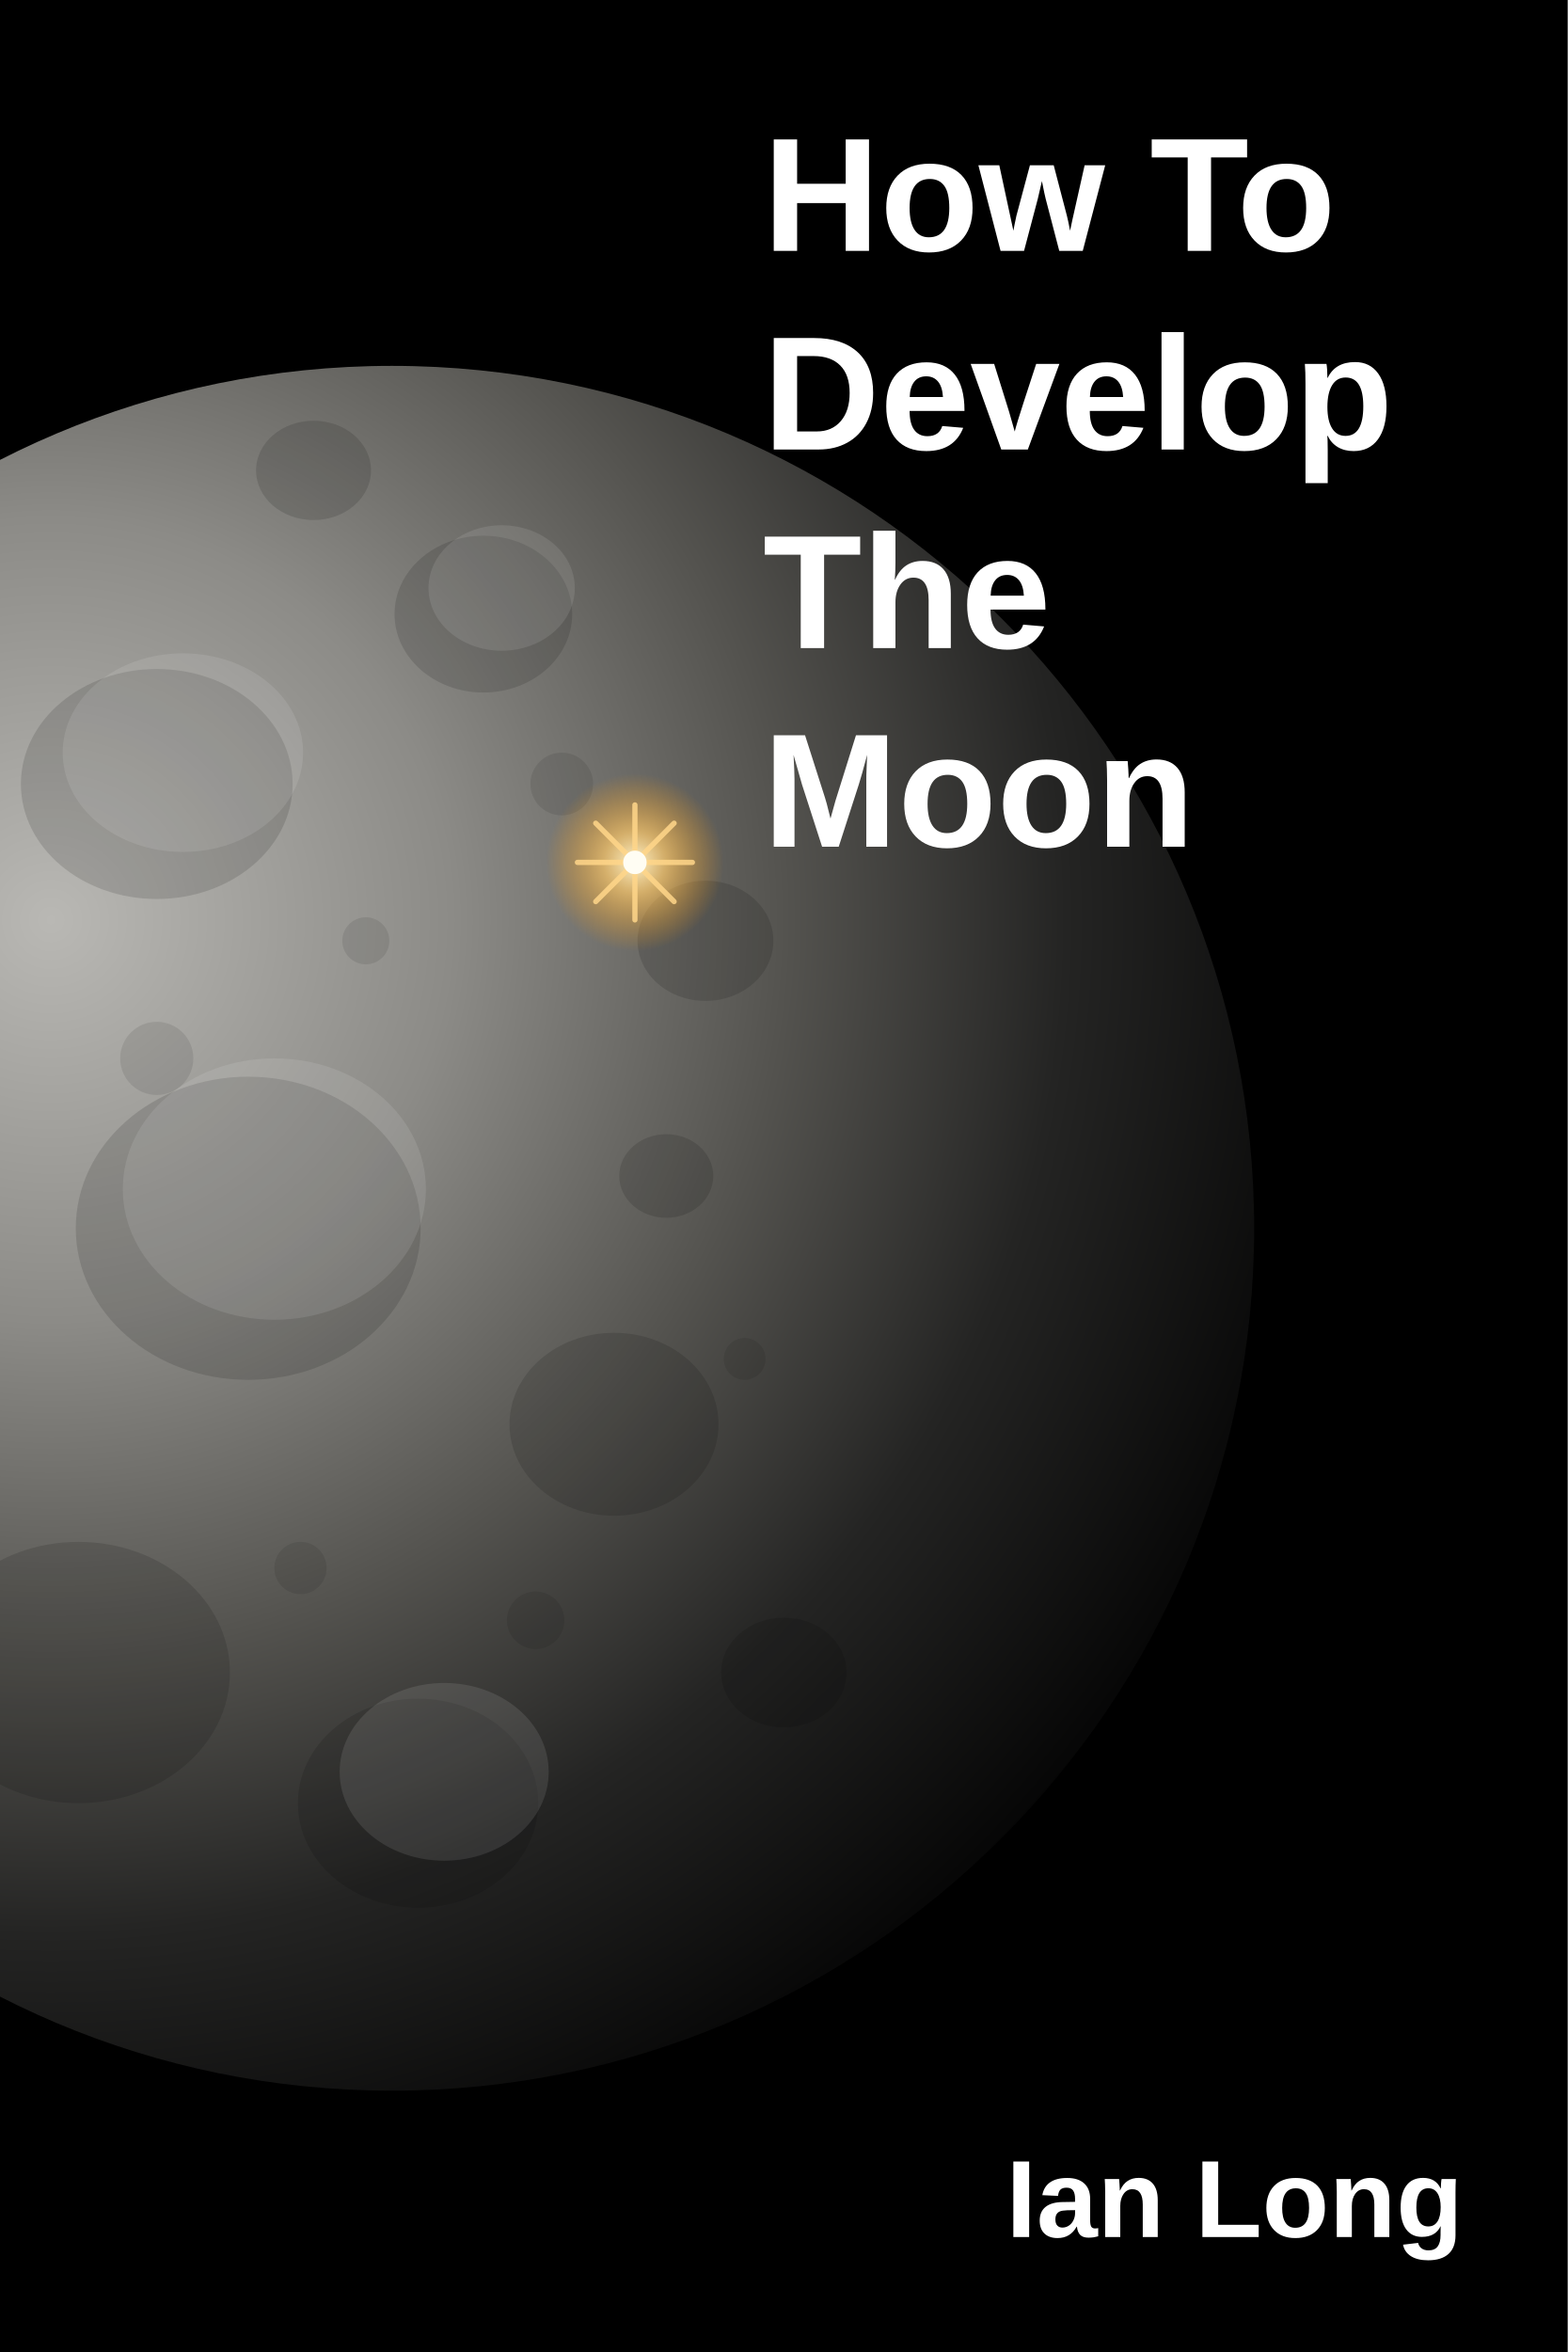
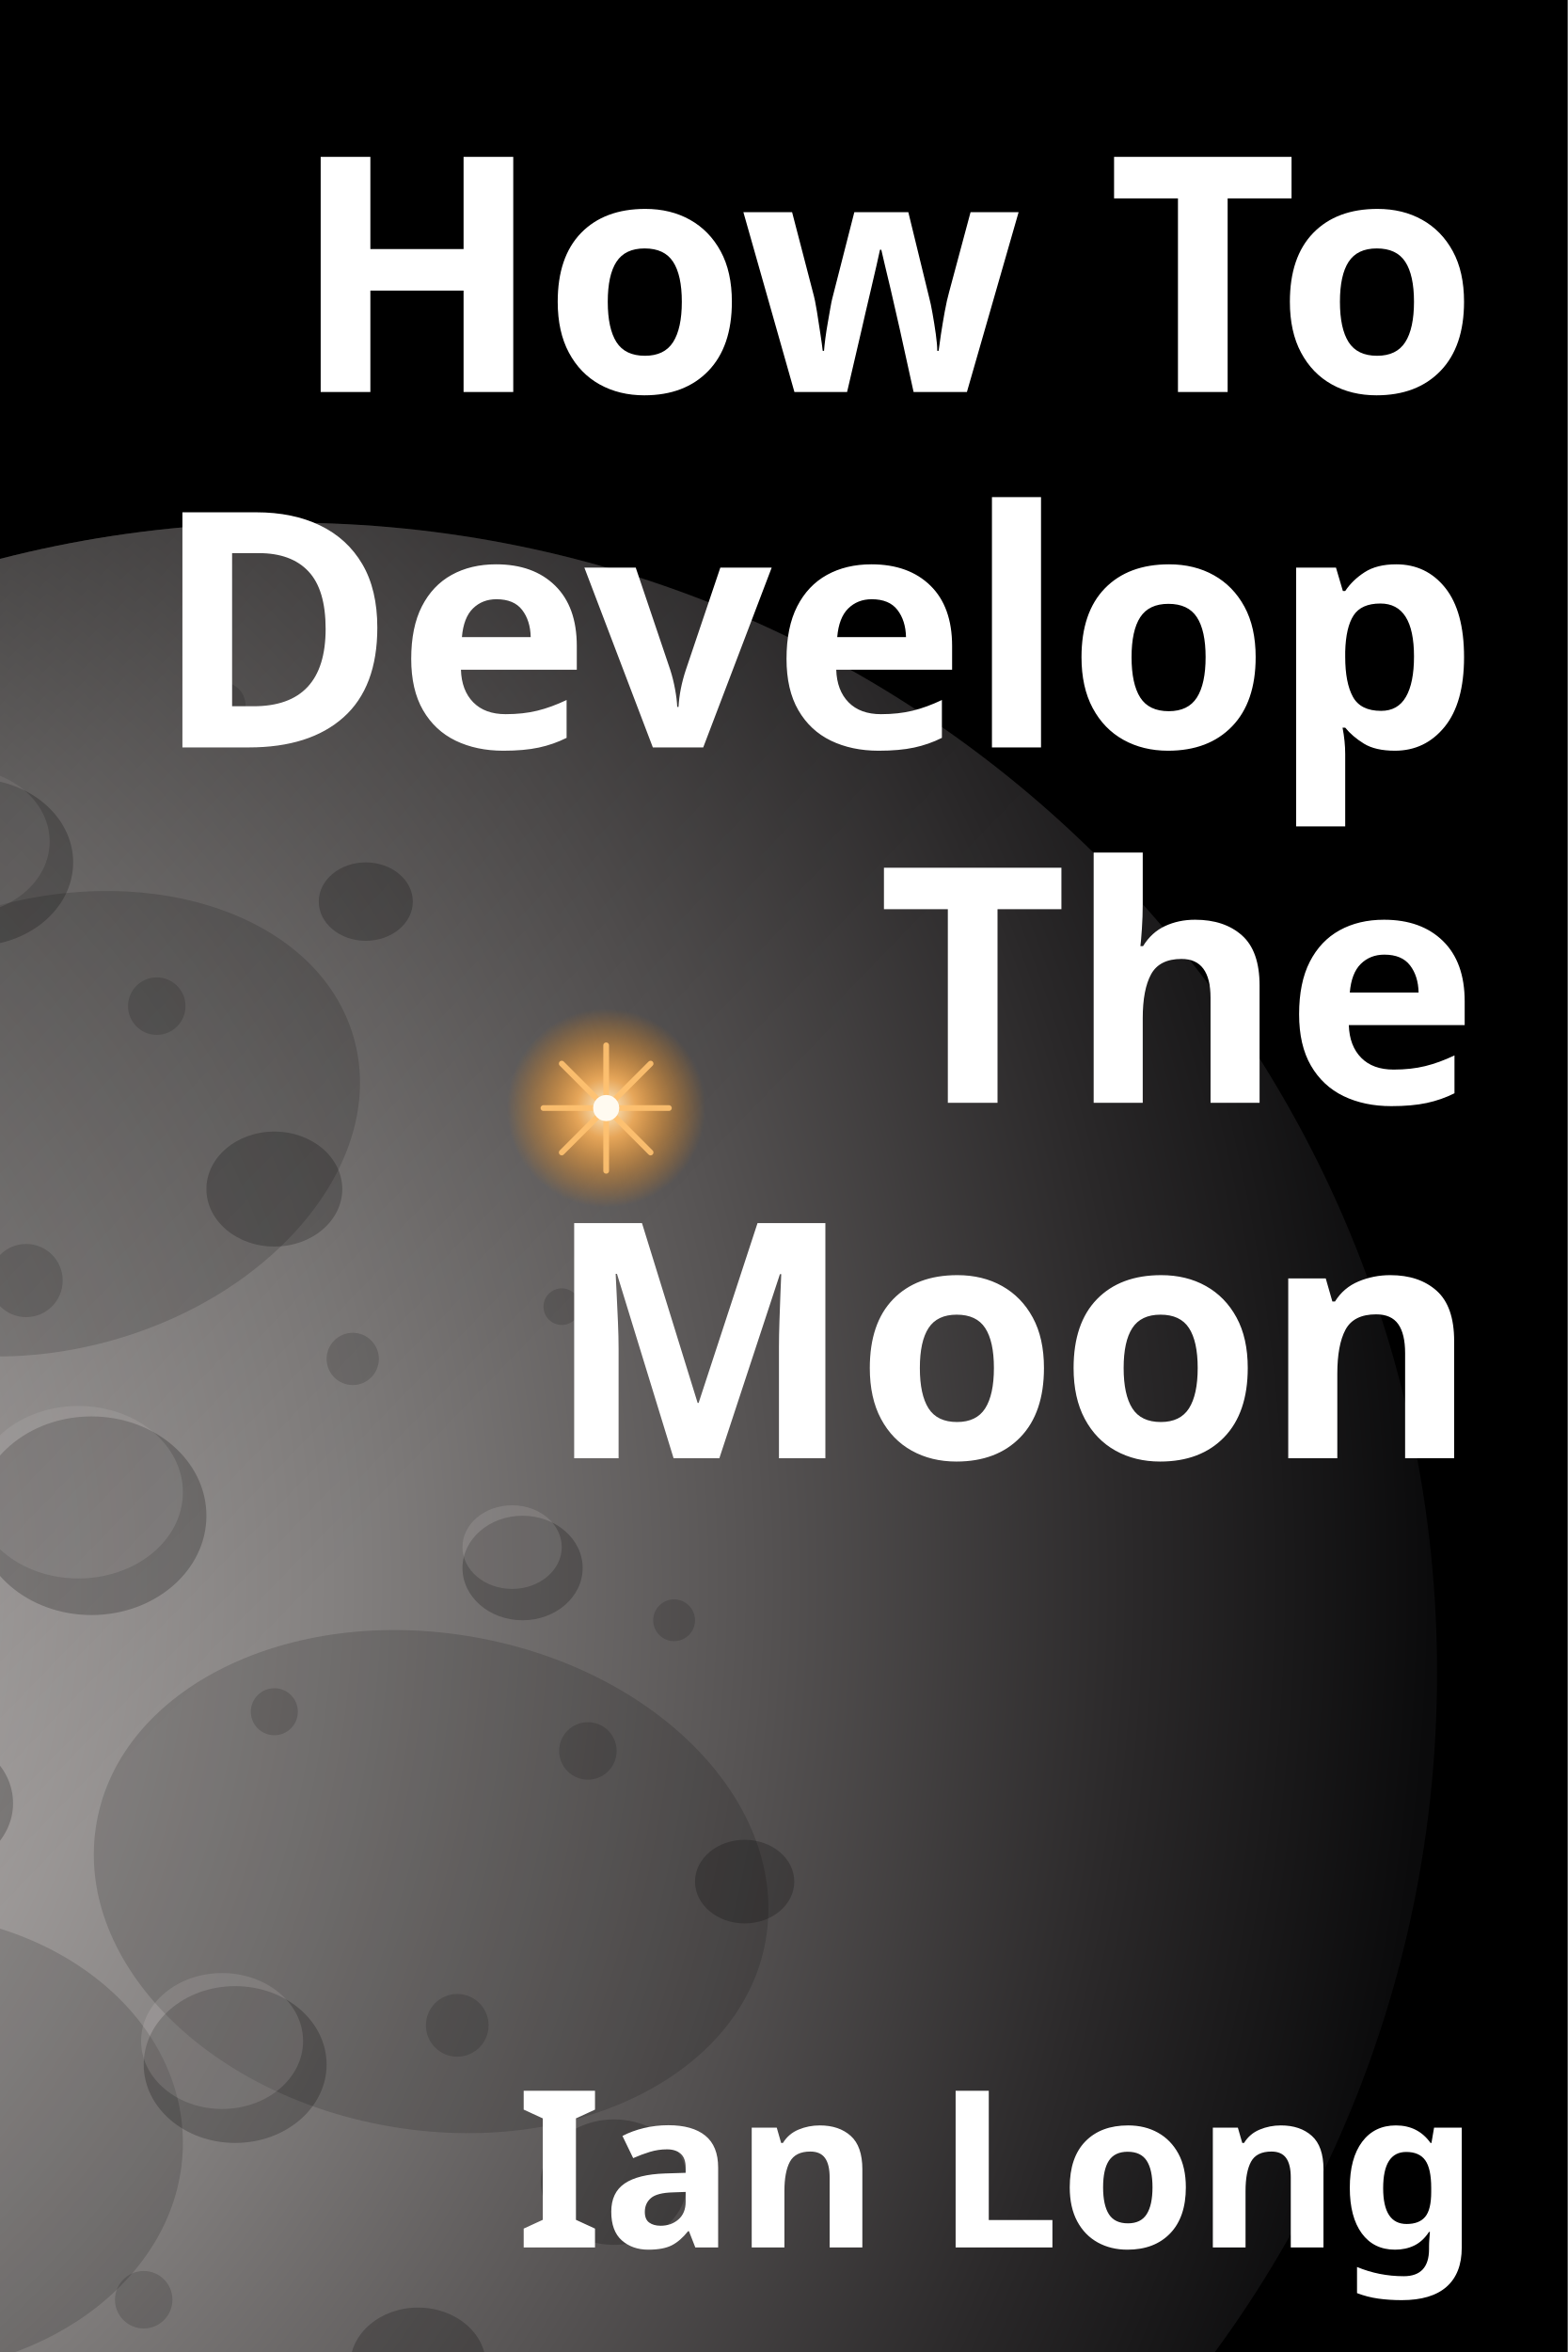
<svg xmlns="http://www.w3.org/2000/svg" width="600" height="900" viewBox="0 0 600 900">
  <defs>
-     <radialGradient id="moonLight" cx="30%" cy="32%" r="78%">
-       <stop offset="0%" stop-color="#b9b8b4" />
-       <stop offset="30%" stop-color="#8c8b87" />
-       <stop offset="55%" stop-color="#54534f" />
-       <stop offset="76%" stop-color="#242423" />
-       <stop offset="100%" stop-color="#050505" />
+     <radialGradient id="surf" cx="8%" cy="46%" r="92%">
+       <stop offset="0%" stop-color="#d4d0ce" />
+       <stop offset="26%" stop-color="#aeaaa9" />
+       <stop offset="48%" stop-color="#83807f" />
+       <stop offset="68%" stop-color="#565353" />
+       <stop offset="86%" stop-color="#2a2829" />
+       <stop offset="100%" stop-color="#0b0b0c" />
    </radialGradient>
+     <linearGradient id="term" x1="10%" y1="0%" x2="86%" y2="78%">
+       <stop offset="0%" stop-color="#000" stop-opacity=".92" />
+       <stop offset="22%" stop-color="#000" stop-opacity=".62" />
+       <stop offset="44%" stop-color="#000" stop-opacity=".22" />
+       <stop offset="62%" stop-color="#000" stop-opacity="0" />
+     </linearGradient>
    <radialGradient id="flare" cx="50%" cy="50%" r="50%">
-       <stop offset="0%" stop-color="#fff5d0" stop-opacity="1" />
-       <stop offset="35%" stop-color="#ffca6a" stop-opacity=".7" />
-       <stop offset="100%" stop-color="#ff9a00" stop-opacity="0" />
+       <stop offset="0%" stop-color="#fff4d6" />
+       <stop offset="30%" stop-color="#ffb45a" stop-opacity=".85" />
+       <stop offset="100%" stop-color="#ff8a00" stop-opacity="0" />
    </radialGradient>
-     <clipPath id="moonClip">
-       <circle cx="150" cy="470" r="330" />
+     <clipPath id="moon">
+       <circle cx="110" cy="640" r="440" />
    </clipPath>
  </defs>
  <rect width="600" height="900" fill="#000000" />
-   <g clip-path="url(#moonClip)">
-     <circle cx="150" cy="470" r="330" fill="url(#moonLight)" />
-     <g fill="#000" opacity="0.13">
-       <ellipse cx="60" cy="300" rx="52" ry="44" />
-       <ellipse cx="185" cy="235" rx="34" ry="30" />
-       <ellipse cx="270" cy="360" rx="26" ry="23" />
-       <ellipse cx="95" cy="470" rx="66" ry="58" />
-       <ellipse cx="235" cy="545" rx="40" ry="35" />
-       <ellipse cx="30" cy="640" rx="58" ry="50" />
-       <ellipse cx="160" cy="690" rx="46" ry="40" />
-       <ellipse cx="300" cy="640" rx="24" ry="21" />
-       <ellipse cx="120" cy="180" rx="22" ry="19" />
-       <ellipse cx="255" cy="450" rx="18" ry="16" />
+   <g clip-path="url(#moon)">
+     <circle cx="110" cy="640" r="440" fill="url(#surf)" />
+     <g fill="#000" opacity=".15">
+       <ellipse cx="20" cy="430" rx="120" ry="86" transform="rotate(-16 20 430)" />
+       <ellipse cx="165" cy="720" rx="130" ry="95" transform="rotate(10 165 720)" />
+       <ellipse cx="-40" cy="820" rx="110" ry="88" />
    </g>
-     <g fill="#ffffff" opacity="0.10">
-       <ellipse cx="70" cy="288" rx="46" ry="38" />
-       <ellipse cx="105" cy="455" rx="58" ry="50" />
-       <ellipse cx="170" cy="678" rx="40" ry="34" />
-       <ellipse cx="192" cy="225" rx="28" ry="24" />
+     <g fill="#000" opacity=".22">
+       <ellipse cx="-10" cy="330" rx="38" ry="32" />
+       <ellipse cx="105" cy="455" rx="26" ry="22" />
+       <ellipse cx="35" cy="580" rx="44" ry="38" />
+       <ellipse cx="200" cy="600" rx="23" ry="20" />
+       <ellipse cx="90" cy="790" rx="35" ry="30" />
+       <ellipse cx="235" cy="835" rx="28" ry="24" />
+       <ellipse cx="-25" cy="690" rx="30" ry="26" />
+       <ellipse cx="160" cy="905" rx="26" ry="22" />
+       <ellipse cx="285" cy="720" rx="19" ry="16" />
+       <ellipse cx="140" cy="345" rx="18" ry="15" />
    </g>
-     <g fill="#000" opacity="0.09">
-       <circle cx="215" cy="300" r="12" />
-       <circle cx="140" cy="360" r="9" />
-       <circle cx="60" cy="405" r="14" />
-       <circle cx="205" cy="620" r="11" />
-       <circle cx="285" cy="520" r="8" />
-       <circle cx="115" cy="600" r="10" />
+     <g fill="#e8e4e2" opacity=".14">
+       <ellipse cx="-15" cy="322" rx="34" ry="28" />
+       <ellipse cx="30" cy="571" rx="40" ry="33" />
+       <ellipse cx="85" cy="781" rx="31" ry="26" />
+       <ellipse cx="196" cy="592" rx="19" ry="16" />
    </g>
+     <g fill="#000" opacity=".15">
+       <circle cx="60" cy="385" r="11" />
+       <circle cx="135" cy="520" r="10" />
+       <circle cx="10" cy="490" r="14" />
+       <circle cx="225" cy="670" r="11" />
+       <circle cx="105" cy="655" r="9" />
+       <circle cx="175" cy="775" r="12" />
+       <circle cx="258" cy="620" r="8" />
+       <circle cx="55" cy="880" r="11" />
+       <circle cx="85" cy="270" r="9" />
+       <circle cx="215" cy="500" r="7" />
+     </g>
+     <rect x="-600" y="-200" width="1400" height="1500" fill="url(#term)" />
  </g>
-   <circle cx="243" cy="330" r="34" fill="url(#flare)" />
-   <g stroke="#ffd68a" stroke-width="2" opacity=".85" stroke-linecap="round">
-     <line x1="243" y1="308" x2="243" y2="352" />
-     <line x1="221" y1="330" x2="265" y2="330" />
-     <line x1="228" y1="315" x2="258" y2="345" />
-     <line x1="258" y1="315" x2="228" y2="345" />
+   <circle cx="232" cy="424" r="38" fill="url(#flare)" />
+   <g stroke="#ffc271" stroke-width="2.2" opacity=".9" stroke-linecap="round">
+     <line x1="232" y1="400" x2="232" y2="448" />
+     <line x1="208" y1="424" x2="256" y2="424" />
+     <line x1="215" y1="407" x2="249" y2="441" />
+     <line x1="249" y1="407" x2="215" y2="441" />
  </g>
-   <circle cx="243" cy="330" r="4.5" fill="#fffdf3" />
-   <g font-family="'Arial Black','Helvetica Neue',Arial,sans-serif" font-weight="900" fill="#ffffff" font-size="62">
-     <text x="292" y="96">How To</text>
-     <text x="292" y="172">Develop</text>
-     <text x="292" y="248">The</text>
-     <text x="292" y="324">Moon</text>
+   <circle cx="232" cy="424" r="5" fill="#fffaf0" />
+   <g font-family="Haettenschweiler,'Arial Narrow',Impact,'Helvetica Neue Condensed Bold',sans-serif" font-weight="700" fill="#ffffff" text-anchor="end">
+     <text x="566" y="150" font-size="126">How To</text>
+     <text x="566" y="286" font-size="126">Develop</text>
+     <text x="566" y="422" font-size="126">The</text>
+     <text x="566" y="558" font-size="126">Moon</text>
+     <text x="566" y="860" font-size="84">Ian Long</text>
  </g>
-   <text x="560" y="856" text-anchor="end" font-family="'Arial Black','Helvetica Neue',Arial,sans-serif" font-weight="900" font-size="42" fill="#ffffff">Ian Long</text>
</svg>
